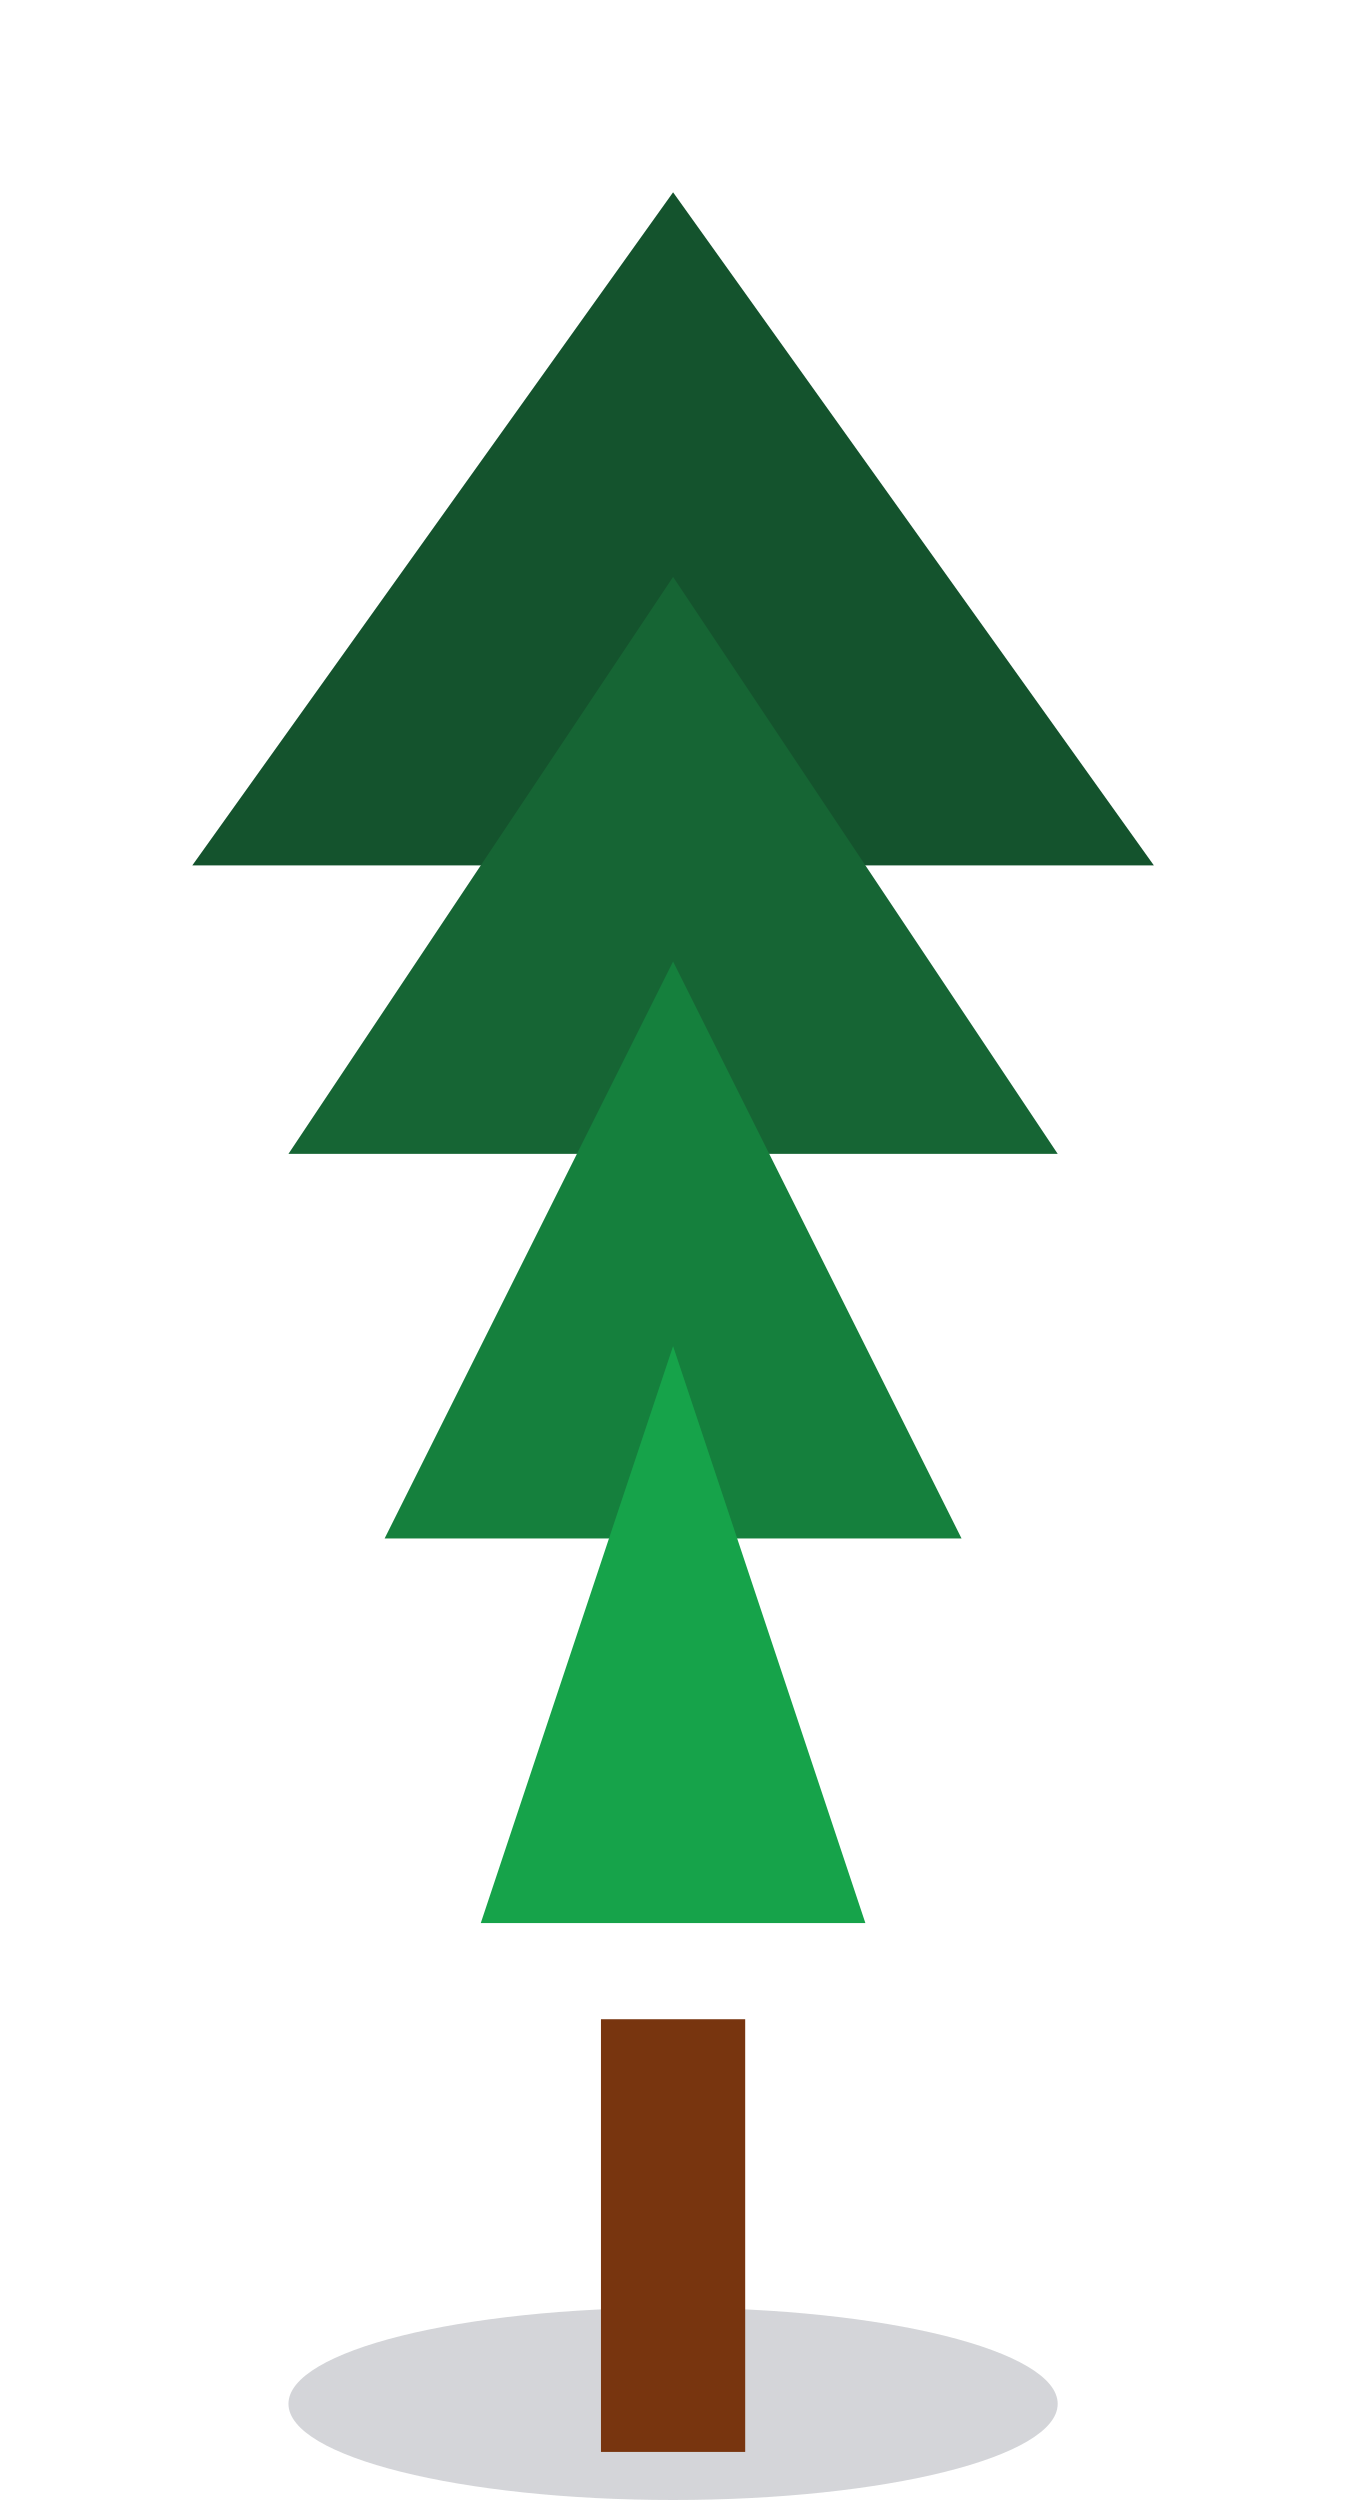
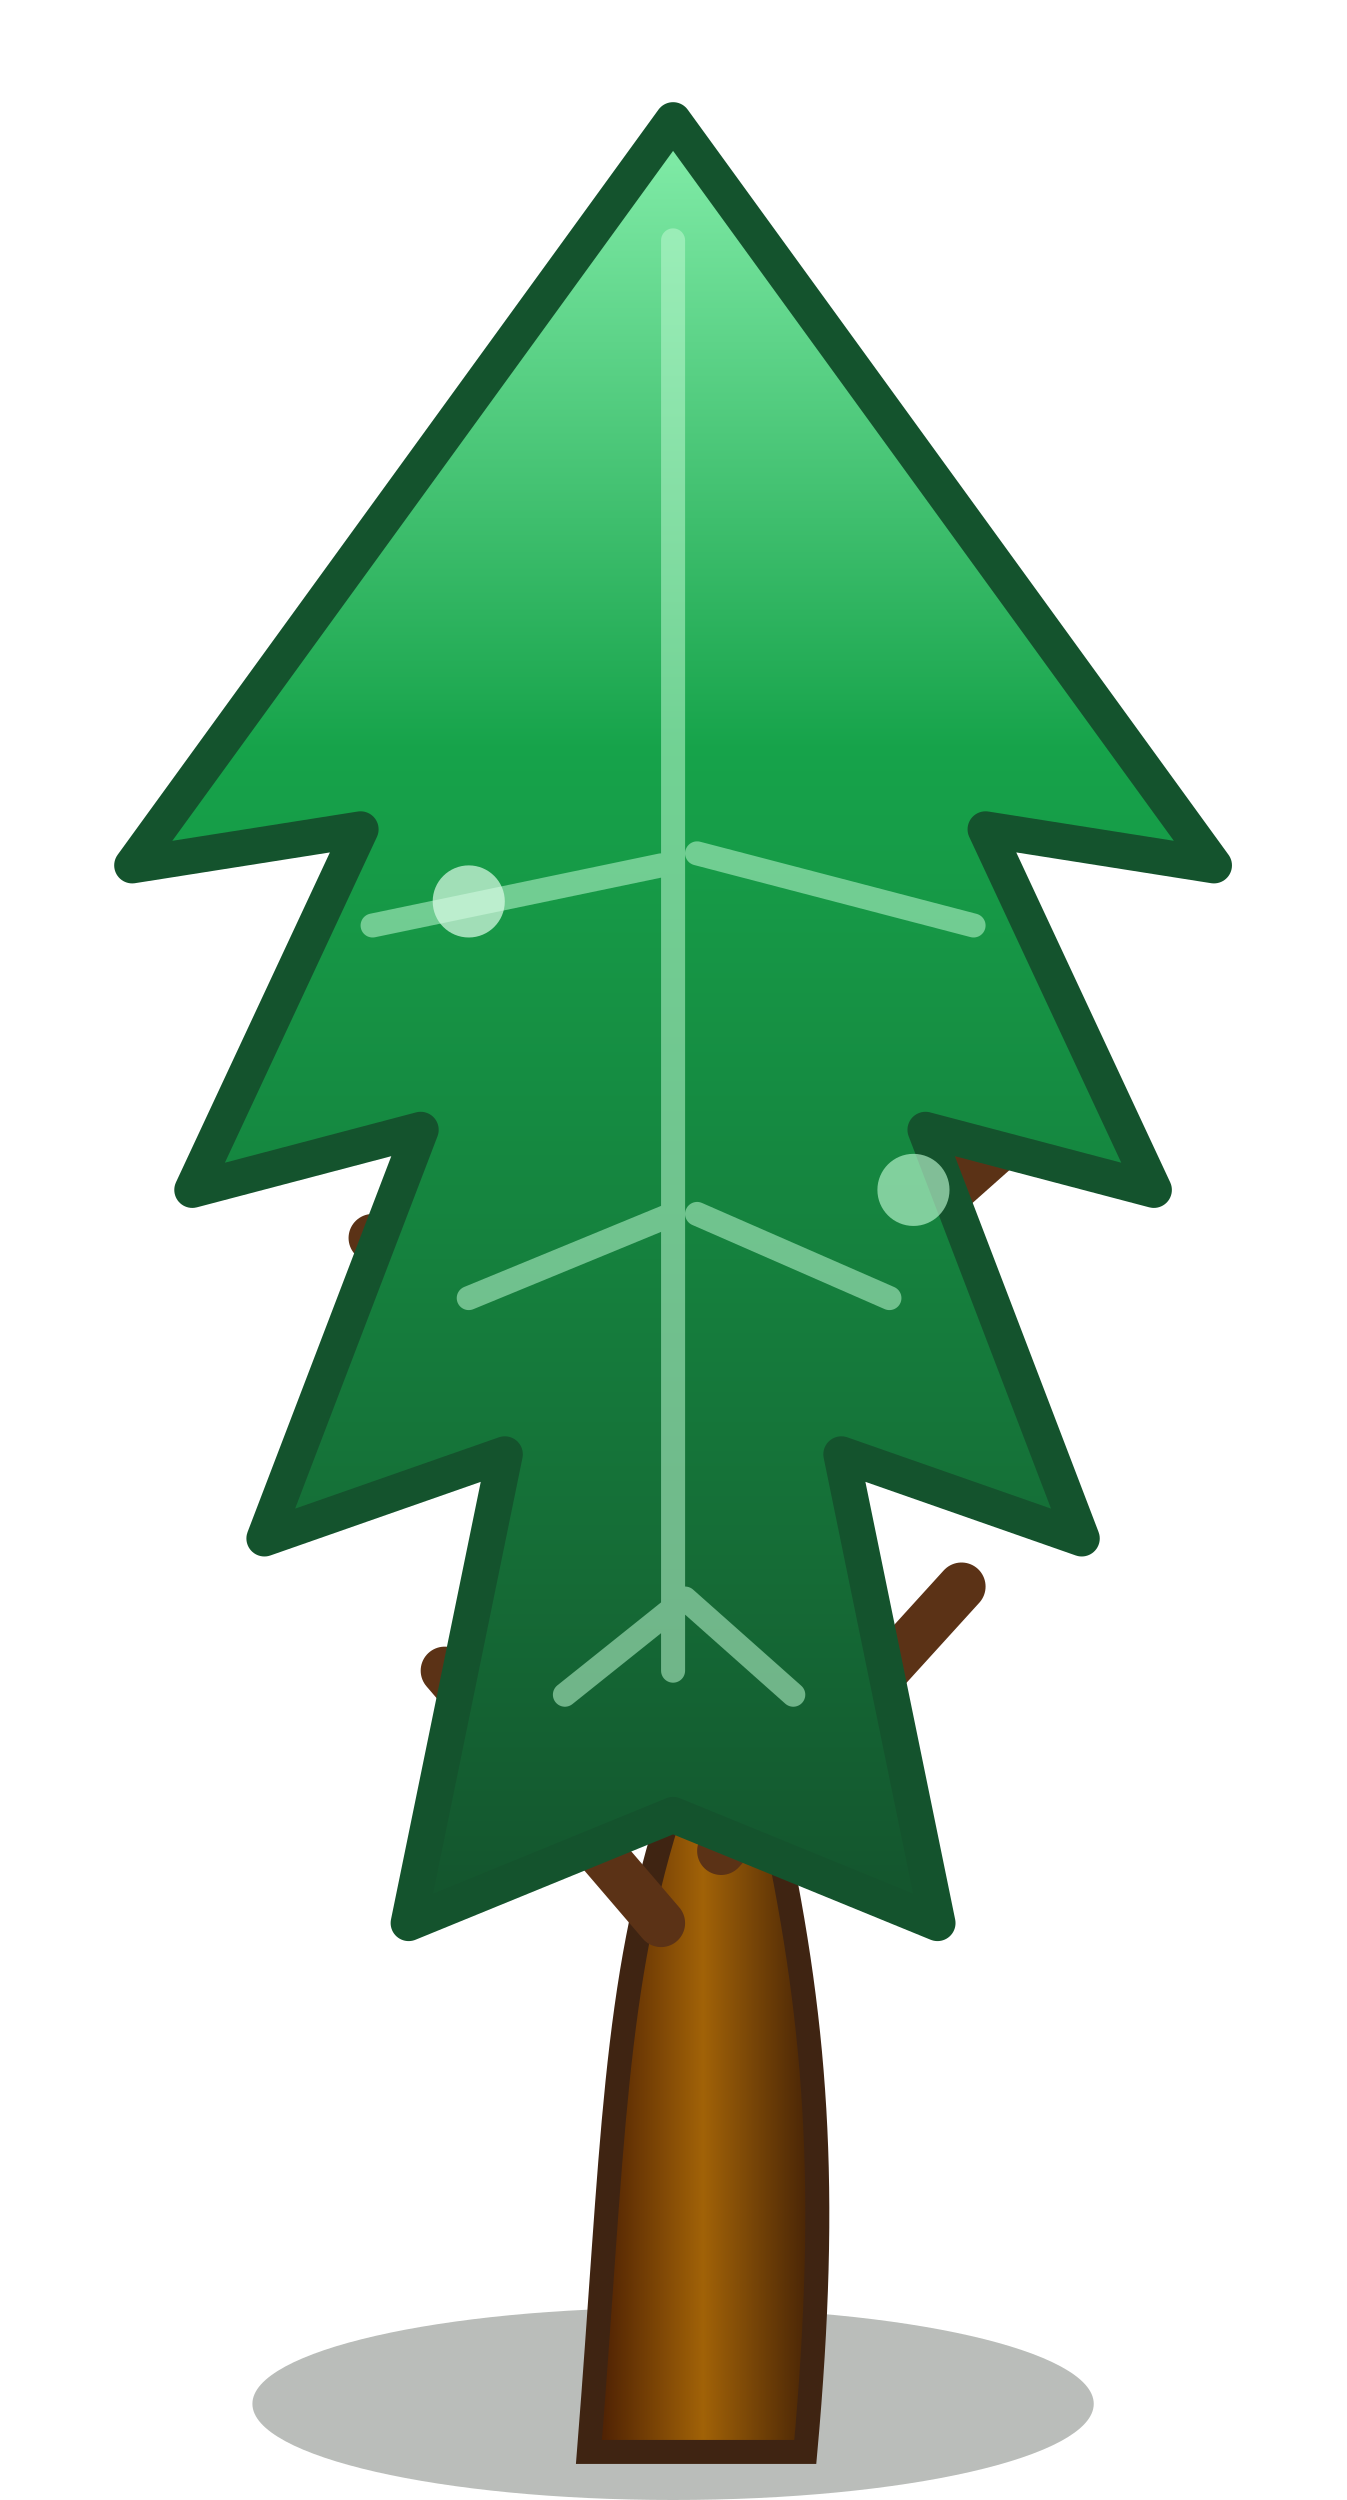
<svg xmlns="http://www.w3.org/2000/svg" viewBox="0 0 112 208" width="112" height="208">
-   <ellipse cx="56" cy="200" rx="32" ry="8" fill="#0f172a" opacity="0.18" />
-   <rect x="50" y="168" width="12" height="36" fill="#78350f" />
-   <polygon points="56,16 96,72 16,72" fill="#14532d" />
-   <polygon points="56,48 88,96 24,96" fill="#166534" />
-   <polygon points="56,80 80,128 32,128" fill="#15803d" />
-   <polygon points="56,112 72,160 40,160" fill="#16a34a" />
+   <defs>
+     <linearGradient id="needles" x2="0" y2="1">
+       <stop stop-color="#86efac" />
+       <stop offset=".35" stop-color="#16a34a" />
+       <stop offset="1" stop-color="#14532d" />
+     </linearGradient>
+     <linearGradient id="pinebark" x2="1">
+       <stop stop-color="#451a03" />
+       <stop offset=".5" stop-color="#a16207" />
+       <stop offset="1" stop-color="#422006" />
+     </linearGradient>
+   </defs>
+   <ellipse cx="56" cy="200" rx="35" ry="8" fill="#172216" opacity=".3" />
+   <path d="M49 204c2-25 2-39 7-54h8c4 18 5 32 3 54z" fill="url(#pinebark)" stroke="#3f2412" stroke-width="2" />
+   <path d="M55 160 37 139M60 154l20-22M56 126 31 103M60 116l27-24M56 87 39 68M60 82l22-18" stroke="#5b3216" stroke-width="4" stroke-linecap="round" />
+   <path d="M56 10 101 72 82 69 96 99 77 94 90 128 70 121 78 160 56 151 34 160 42 121 22 128 35 94 16 99 30 69 11 72z" fill="url(#needles)" stroke="#14532d" stroke-width="3" stroke-linejoin="round" />
+   <path d="M56 20v119M31 77l24-5M81 77 58 71M39 108l17-7M74 108 58 101M47 141l10-8M66 141l-9-8" fill="none" stroke="#bbf7d0" stroke-width="2" opacity=".55" stroke-linecap="round" />
+   <circle cx="39" cy="75" r="3" fill="#dcfce7" opacity=".7" />
+   <circle cx="76" cy="99" r="3" fill="#bbf7d0" opacity=".65" />
</svg>
